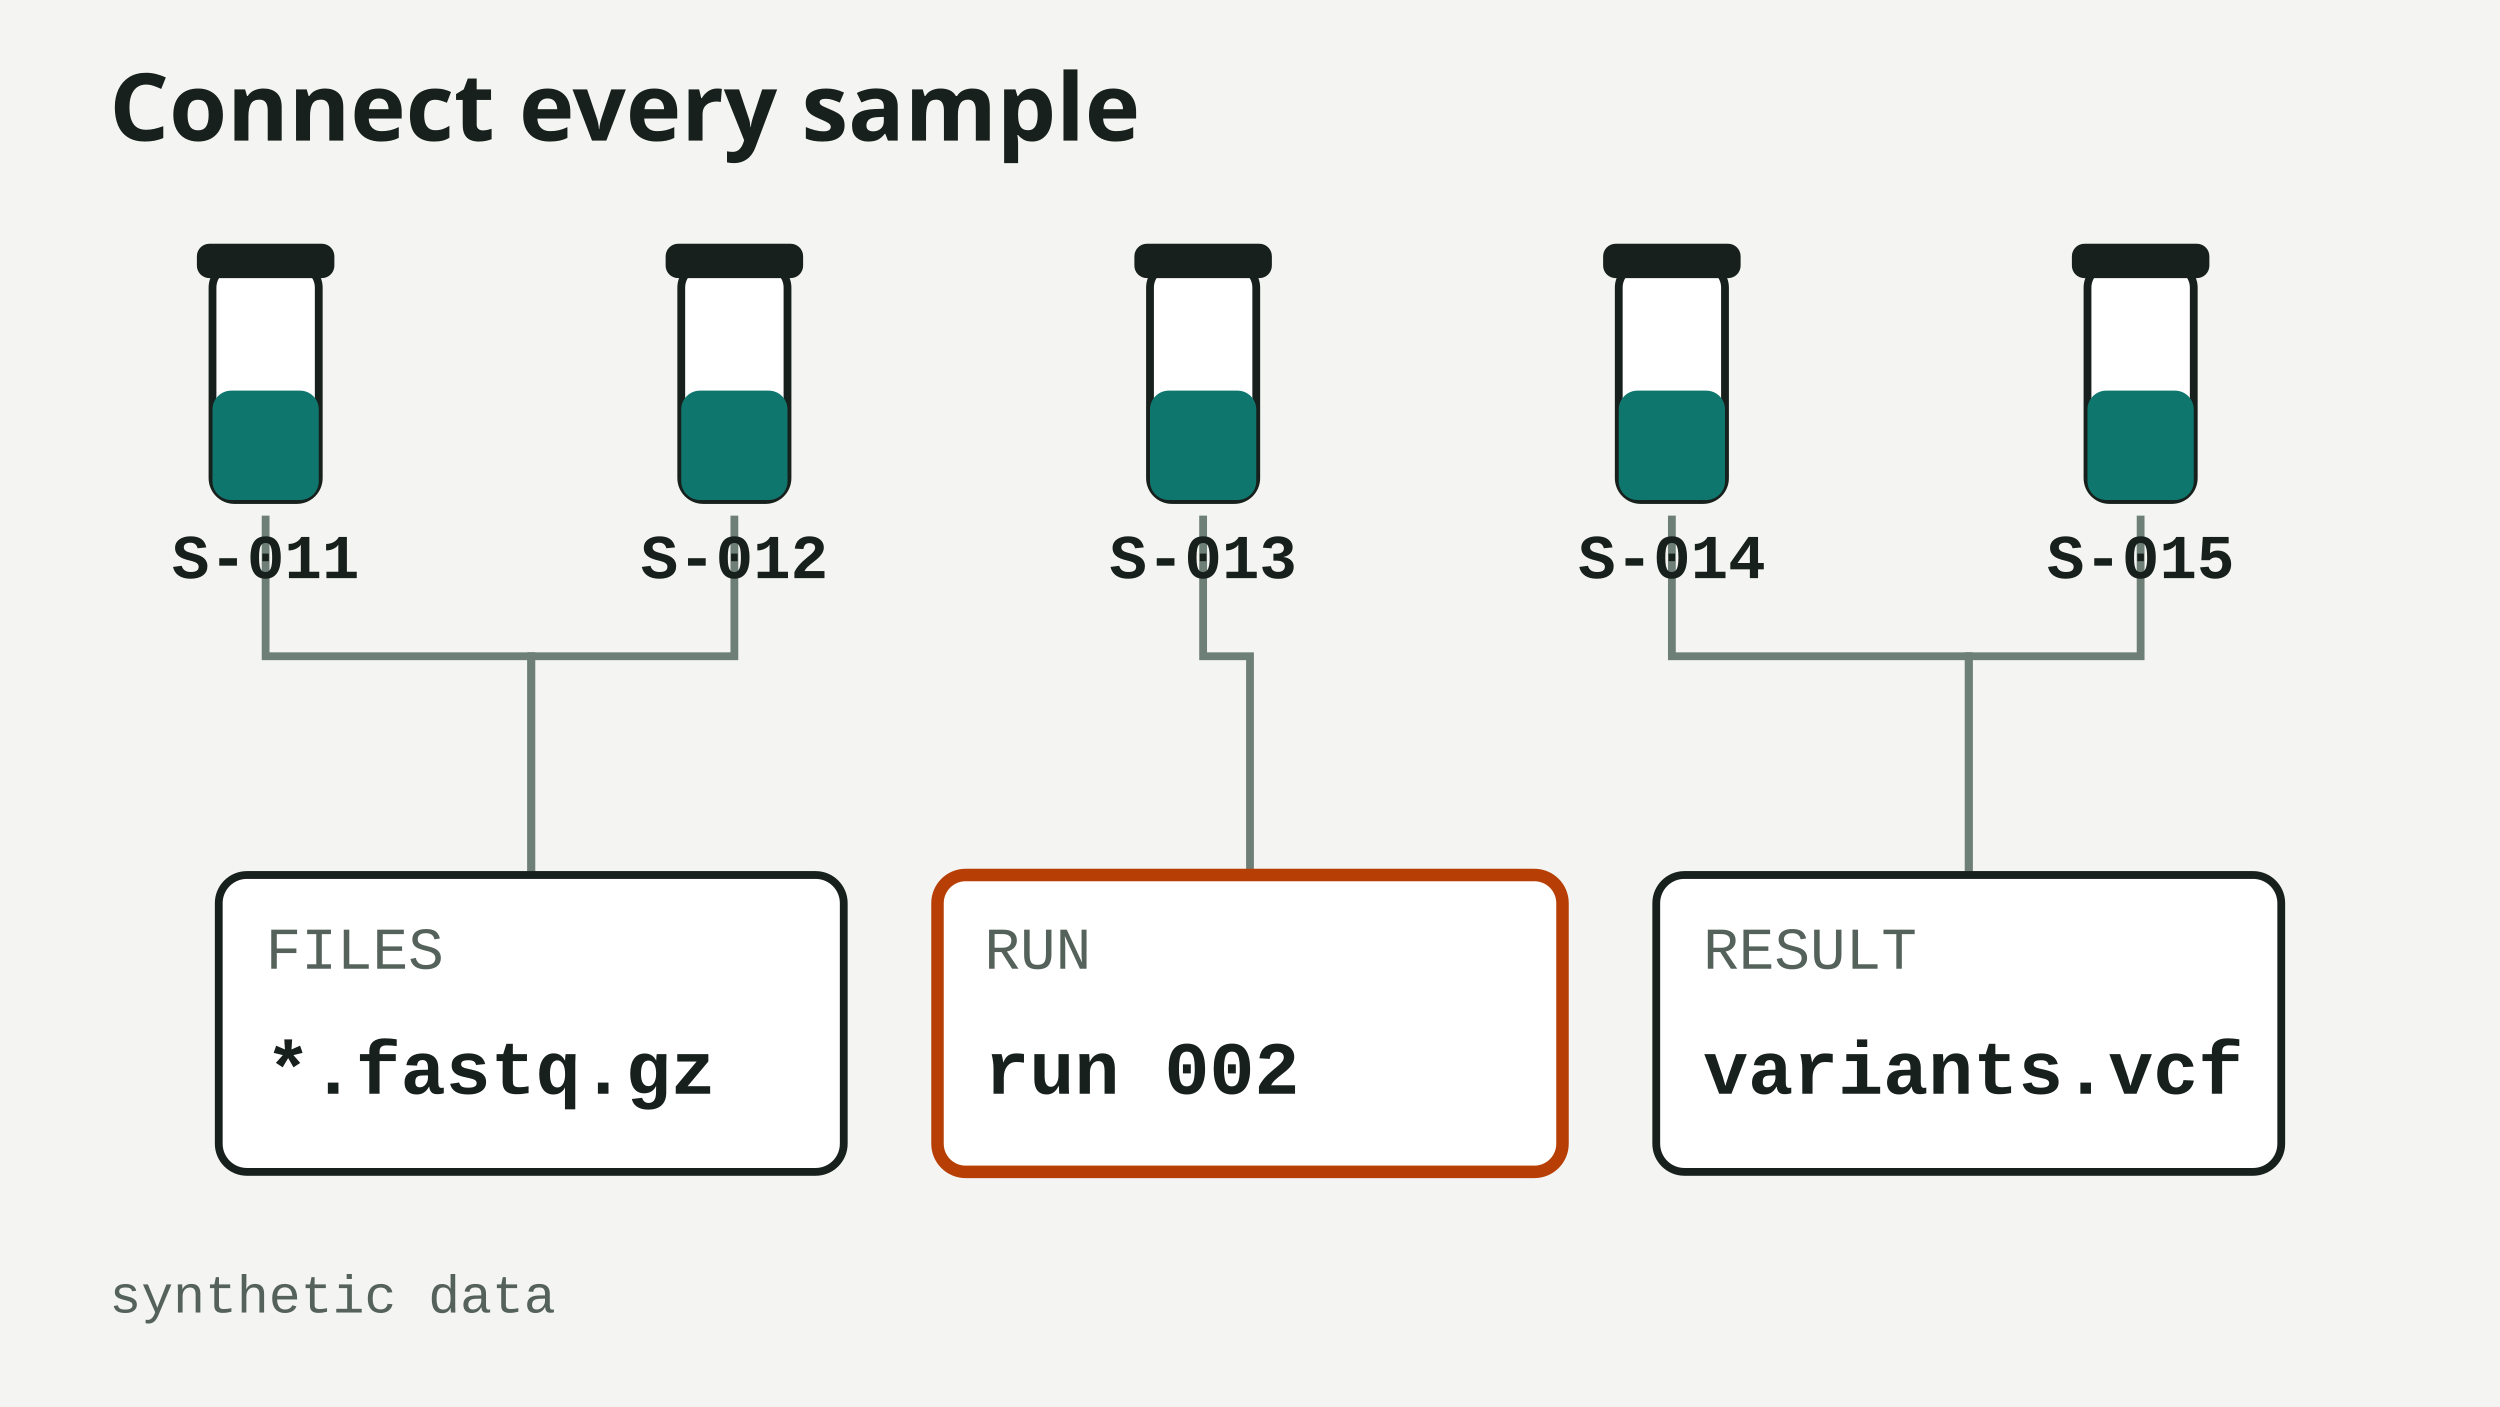
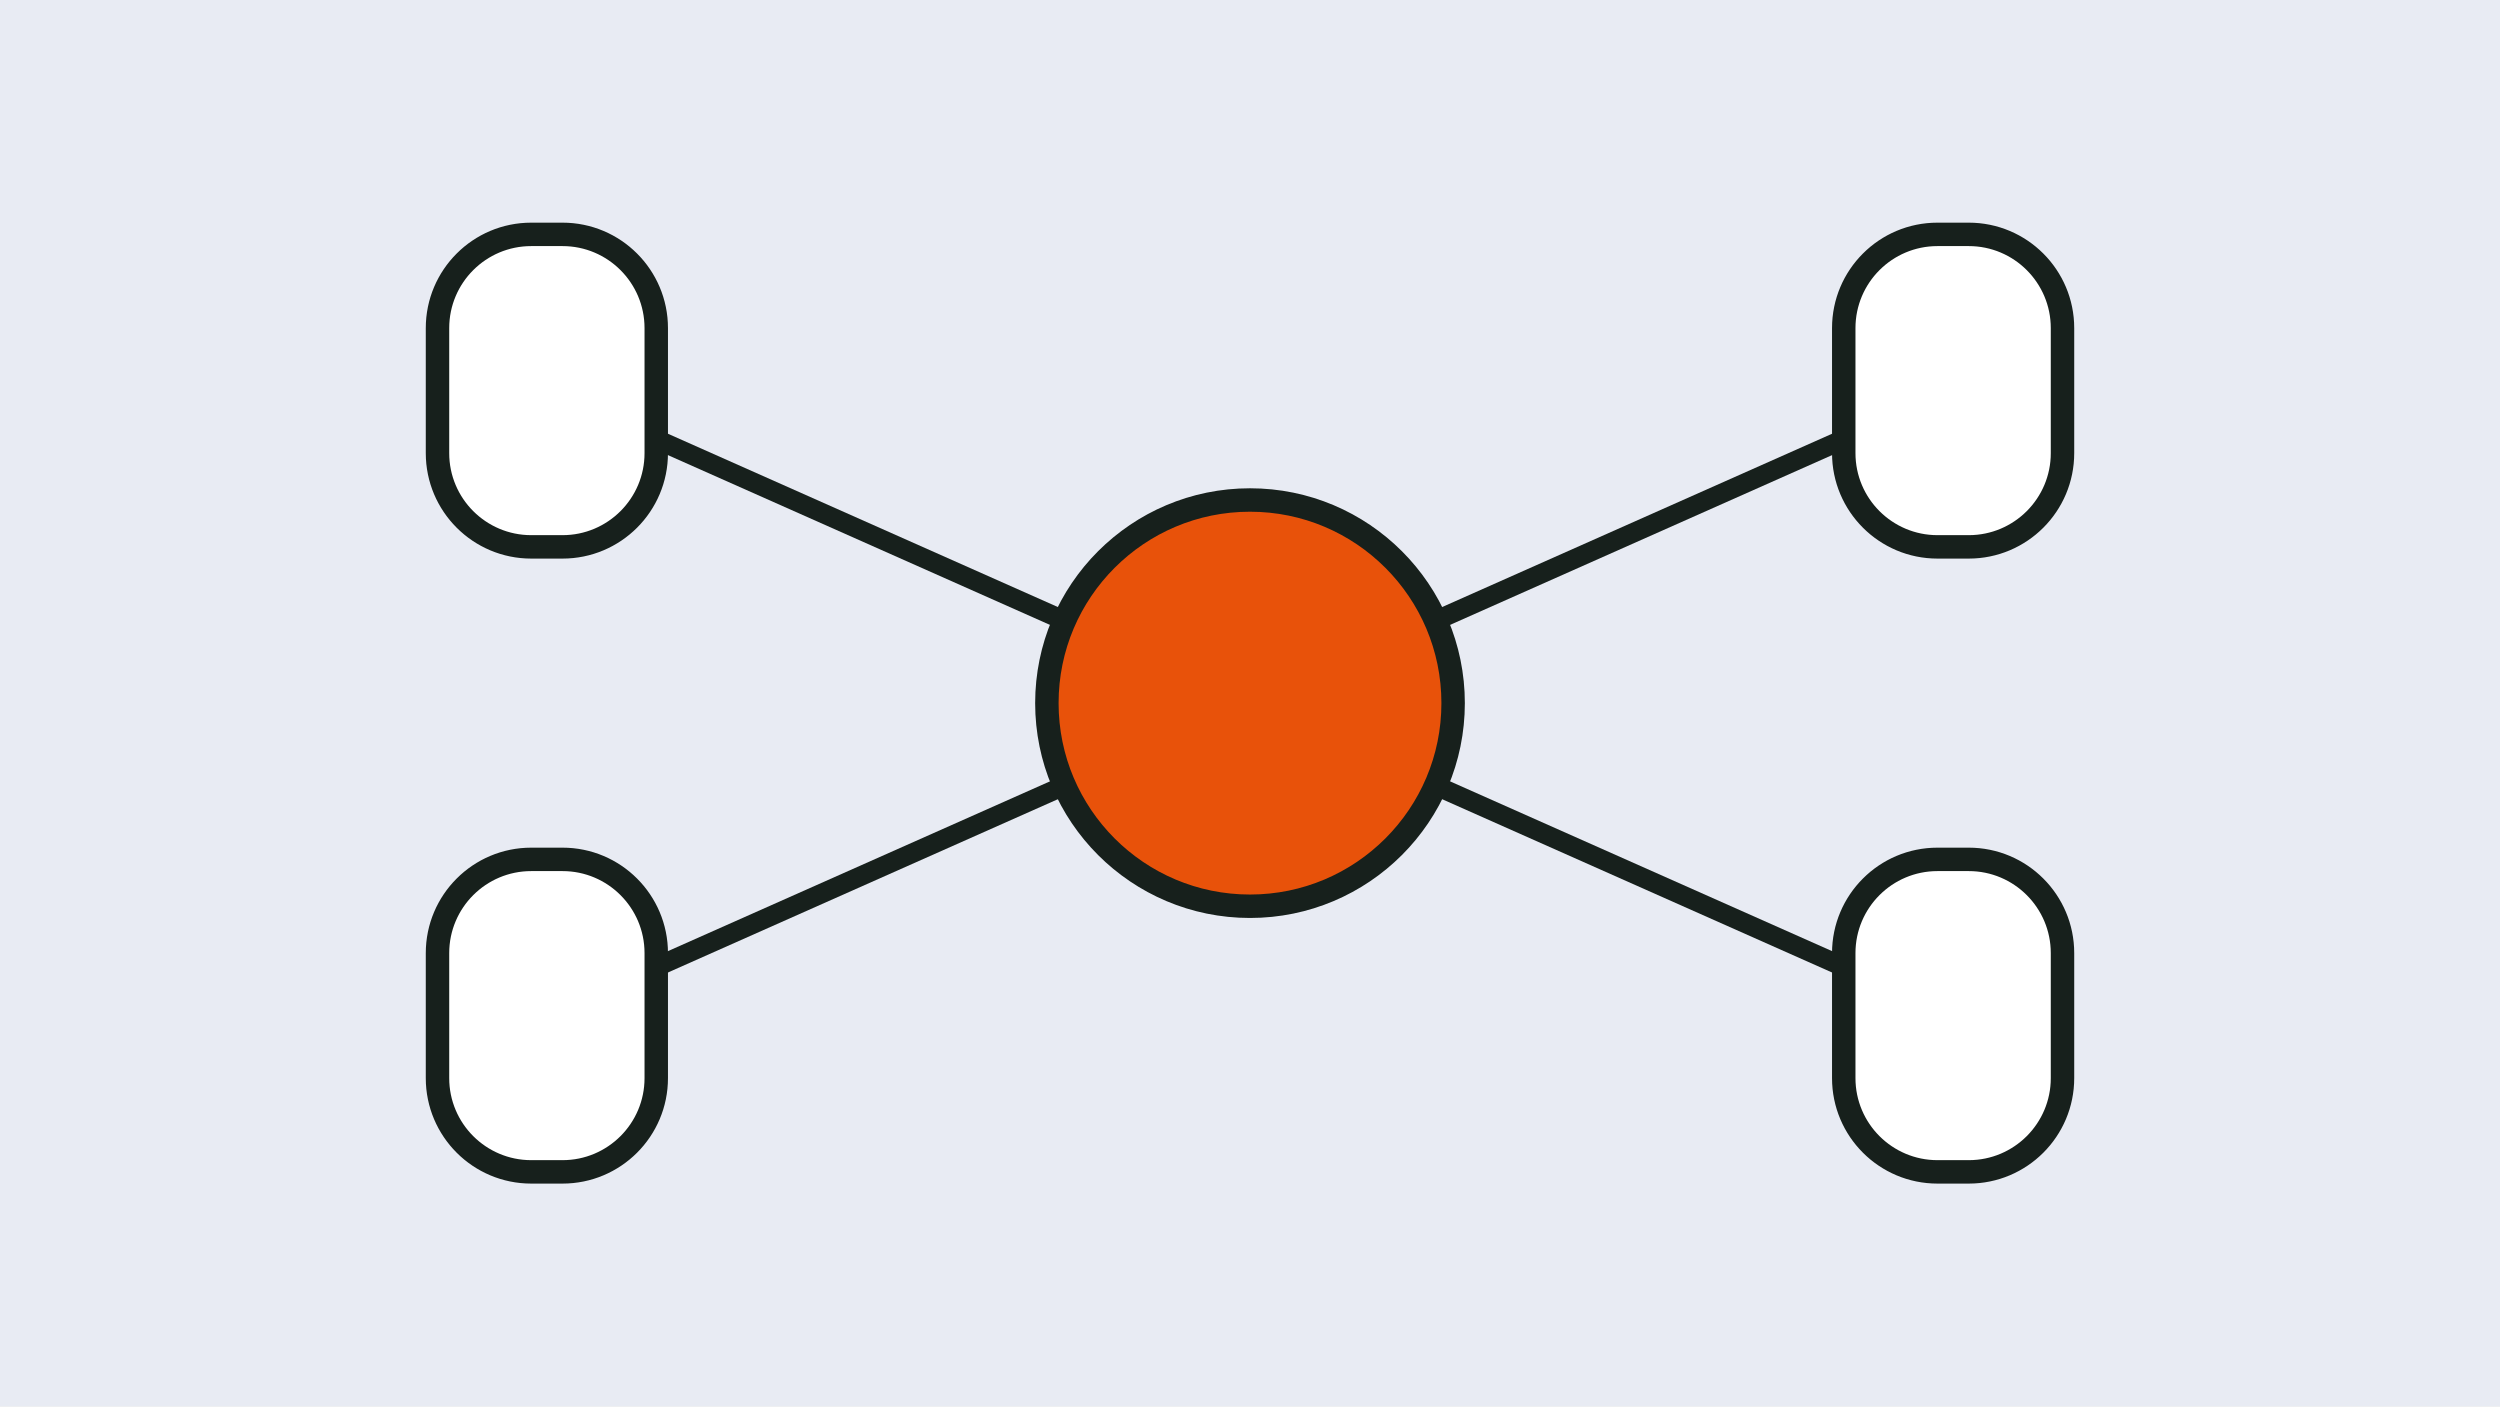
- <svg xmlns="http://www.w3.org/2000/svg" viewBox="0 0 1600 900" width="1600" height="900" font-family="ui-monospace,Menlo,Consolas,'Liberation Mono',monospace">
-   <rect width="1600" height="900" fill="#f4f5f2" />
-   <g stroke="#6e7f78" stroke-width="5" fill="none">
-     <path d="M170 330 V420 H340 V560" />
-     <path d="M470 330 V420 H340 V560" />
-     <path d="M770 330 V420 H800 V560" />
-     <path d="M1070 330 V420 H1260 V560" />
-     <path d="M1370 330 V420 H1260 V560" />
+ <svg xmlns="http://www.w3.org/2000/svg" viewBox="0 0 320 180" width="1600" height="900">
+   <rect width="320" height="180" fill="#e8ebf3" />
+   <g stroke="#17201c" stroke-width="2.5" stroke-linecap="round">
+     <path d="M160 90 L70 50 M160 90 L70 130 M160 90 L250 50 M160 90 L250 130" />
  </g>
-   <g>
-     <rect x="136" y="170" width="68" height="150" rx="14" fill="#fff" stroke="#17201c" stroke-width="5" />
-     <rect x="136" y="250" width="68" height="70" rx="12" fill="#0f766e" />
-     <rect x="126" y="156" width="88" height="22" rx="8" fill="#17201c" />
-     <text x="170" y="370" text-anchor="middle" font-size="40" fill="#17201c" font-weight="700">S-011</text>
+   <circle cx="160" cy="90" r="26" fill="#e8520a" stroke="#17201c" stroke-width="3" />
+   <g fill="#fff" stroke="#17201c" stroke-width="3">
+     <rect x="56" y="30" width="28" height="40" rx="12" />
+     <rect x="56" y="110" width="28" height="40" rx="12" />
+     <rect x="236" y="30" width="28" height="40" rx="12" />
+     <rect x="236" y="110" width="28" height="40" rx="12" />
  </g>
-   <g>
-     <rect x="436" y="170" width="68" height="150" rx="14" fill="#fff" stroke="#17201c" stroke-width="5" />
-     <rect x="436" y="250" width="68" height="70" rx="12" fill="#0f766e" />
-     <rect x="426" y="156" width="88" height="22" rx="8" fill="#17201c" />
-     <text x="470" y="370" text-anchor="middle" font-size="40" fill="#17201c" font-weight="700">S-012</text>
-   </g>
-   <g>
-     <rect x="736" y="170" width="68" height="150" rx="14" fill="#fff" stroke="#17201c" stroke-width="5" />
-     <rect x="736" y="250" width="68" height="70" rx="12" fill="#0f766e" />
-     <rect x="726" y="156" width="88" height="22" rx="8" fill="#17201c" />
-     <text x="770" y="370" text-anchor="middle" font-size="40" fill="#17201c" font-weight="700">S-013</text>
-   </g>
-   <g>
-     <rect x="1036" y="170" width="68" height="150" rx="14" fill="#fff" stroke="#17201c" stroke-width="5" />
-     <rect x="1036" y="250" width="68" height="70" rx="12" fill="#0f766e" />
-     <rect x="1026" y="156" width="88" height="22" rx="8" fill="#17201c" />
-     <text x="1070" y="370" text-anchor="middle" font-size="40" fill="#17201c" font-weight="700">S-014</text>
-   </g>
-   <g>
-     <rect x="1336" y="170" width="68" height="150" rx="14" fill="#fff" stroke="#17201c" stroke-width="5" />
-     <rect x="1336" y="250" width="68" height="70" rx="12" fill="#0f766e" />
-     <rect x="1326" y="156" width="88" height="22" rx="8" fill="#17201c" />
-     <text x="1370" y="370" text-anchor="middle" font-size="40" fill="#17201c" font-weight="700">S-015</text>
-   </g>
-   <rect x="140" y="560" width="400" height="190" rx="18" fill="#fff" stroke="#17201c" stroke-width="5" />
-   <text x="170" y="620" font-size="38" fill="#55625b">FILES</text>
-   <text x="170" y="700" font-size="48" font-weight="700" fill="#17201c">*.fastq.gz</text>
-   <rect x="600" y="560" width="400" height="190" rx="18" fill="#fff" stroke="#b73f05" stroke-width="8" />
-   <text x="630" y="620" font-size="38" fill="#55625b">RUN</text>
-   <text x="630" y="700" font-size="48" font-weight="700" fill="#17201c">run 002</text>
-   <rect x="1060" y="560" width="400" height="190" rx="18" fill="#fff" stroke="#17201c" stroke-width="5" />
-   <text x="1090" y="620" font-size="38" fill="#55625b">RESULT</text>
-   <text x="1090" y="700" font-size="48" font-weight="700" fill="#17201c">variants.vcf</text>
-   <text x="70" y="90" fill="#17201c" font-size="60" font-weight="700" font-family="sans-serif">Connect every sample</text>
-   <text x="70" y="840" fill="#55625b" font-size="34">synthetic data</text>
</svg>
